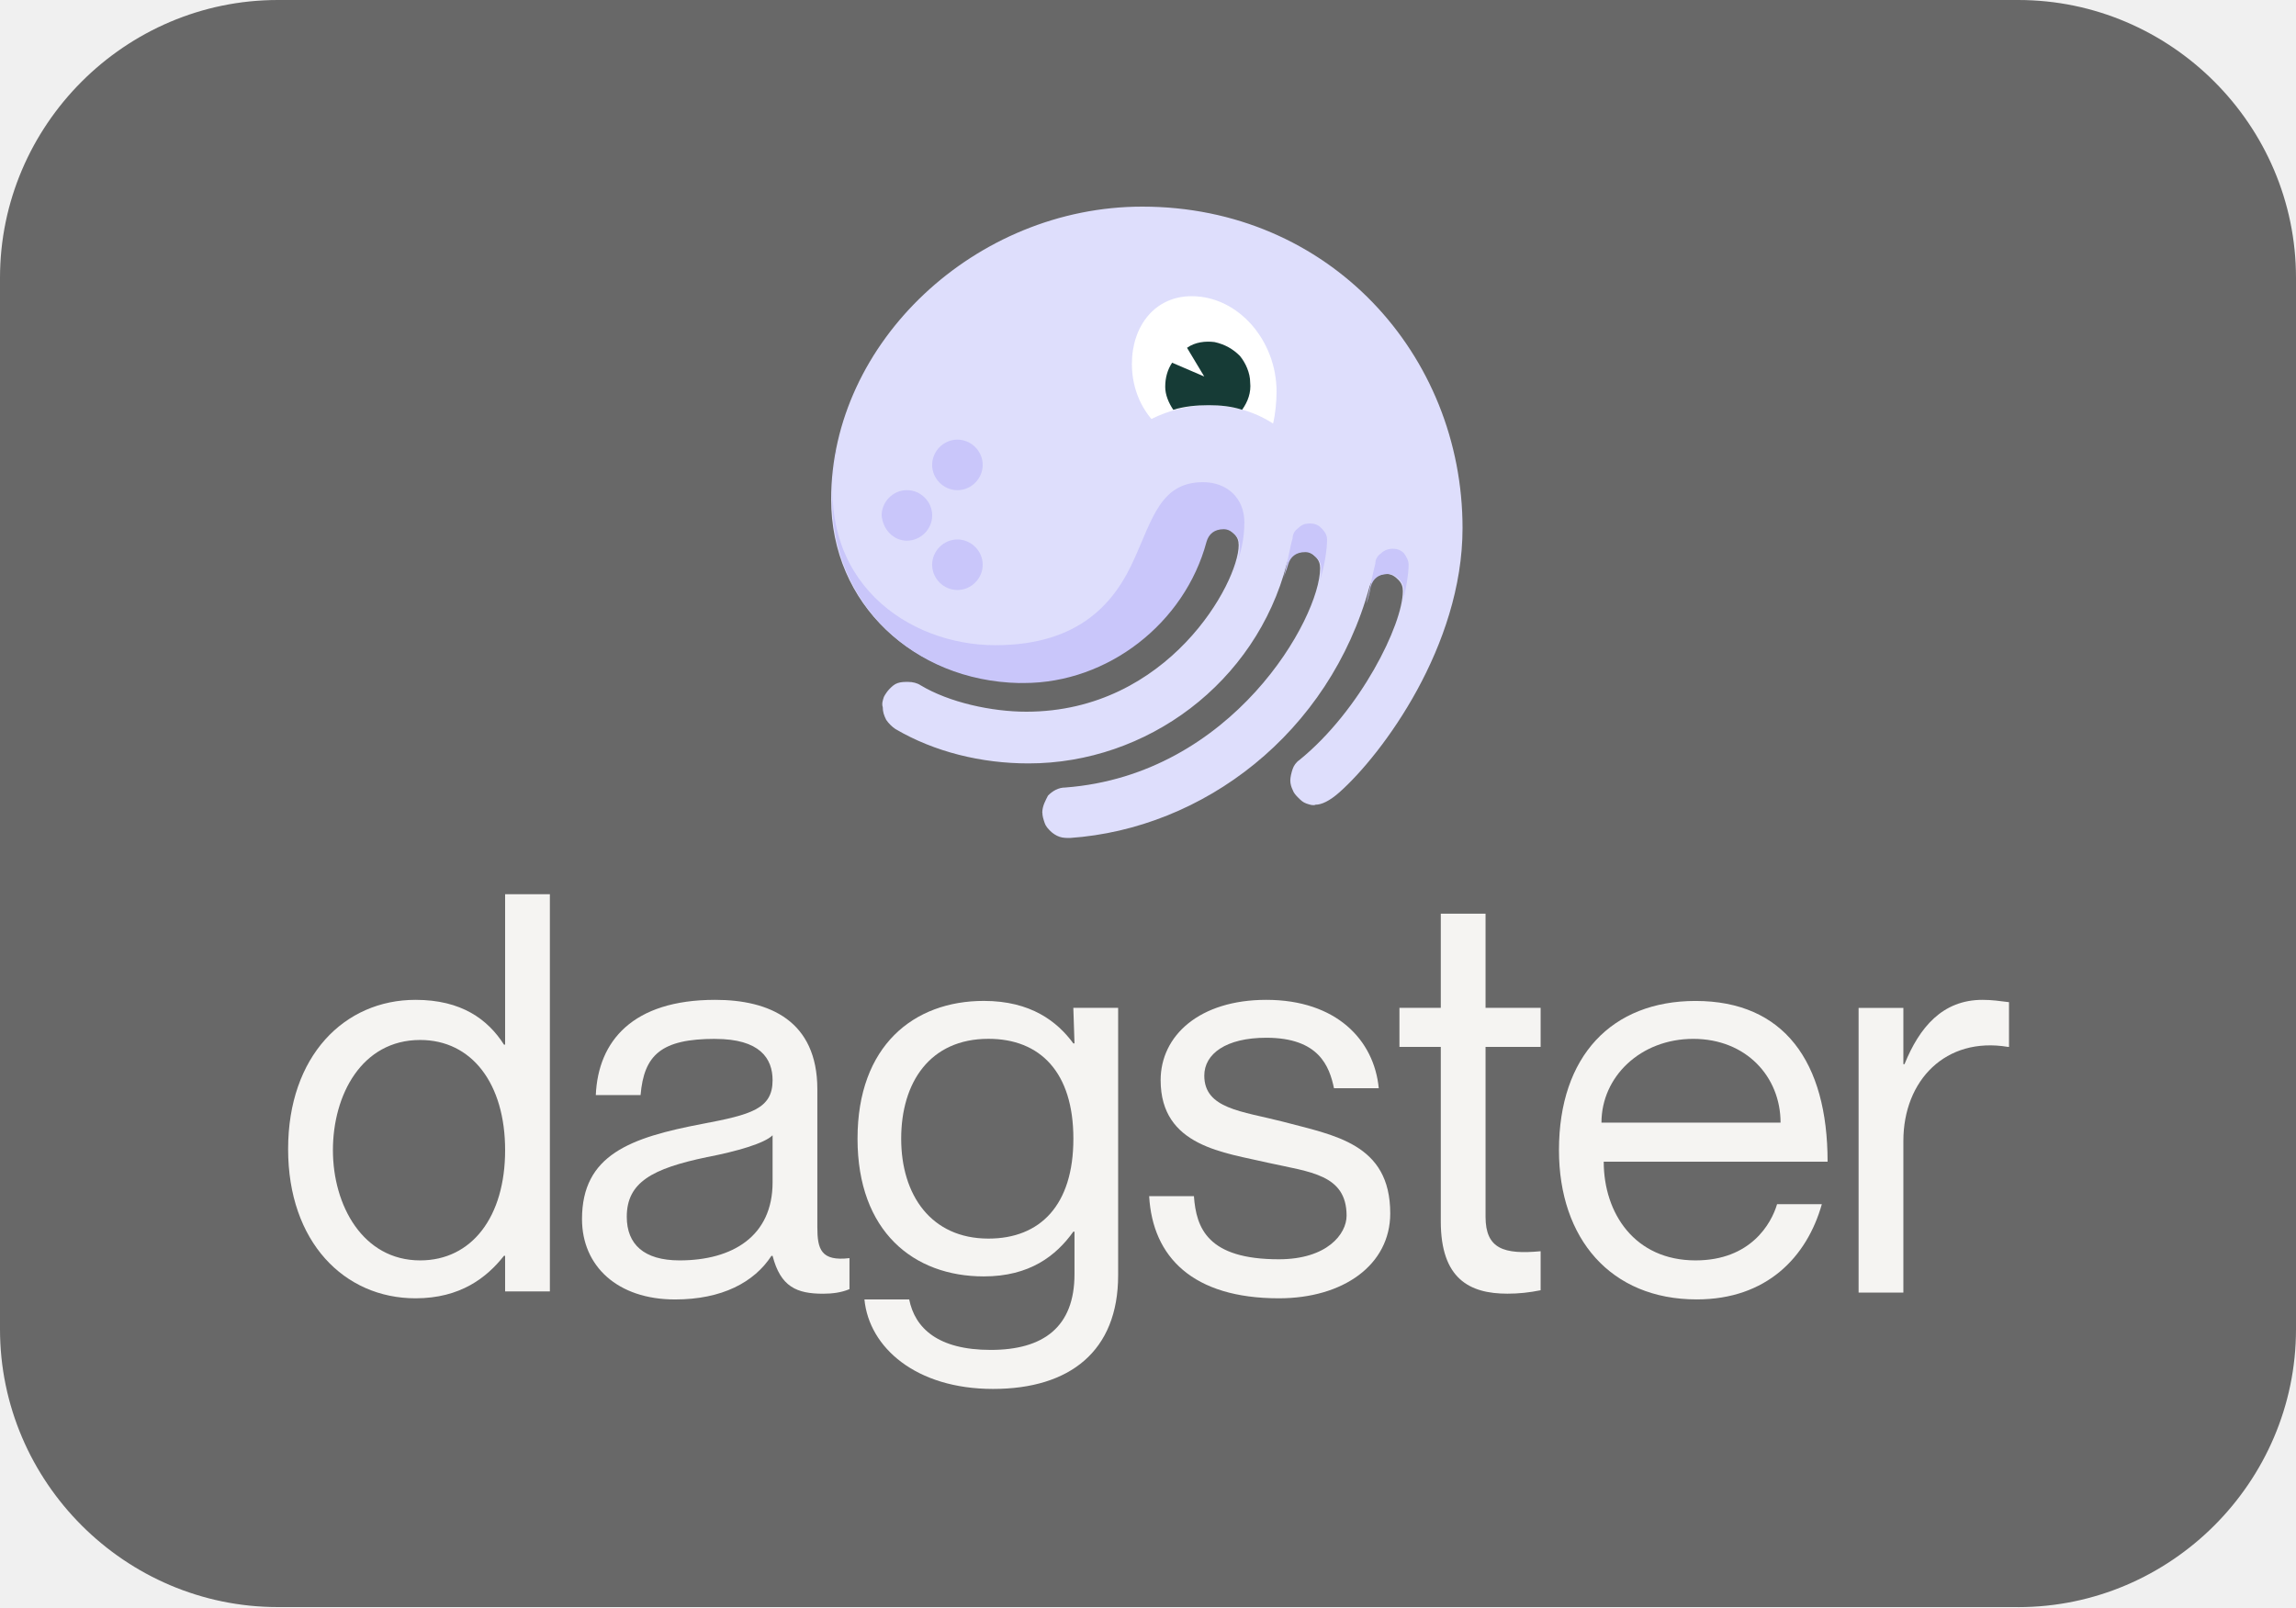
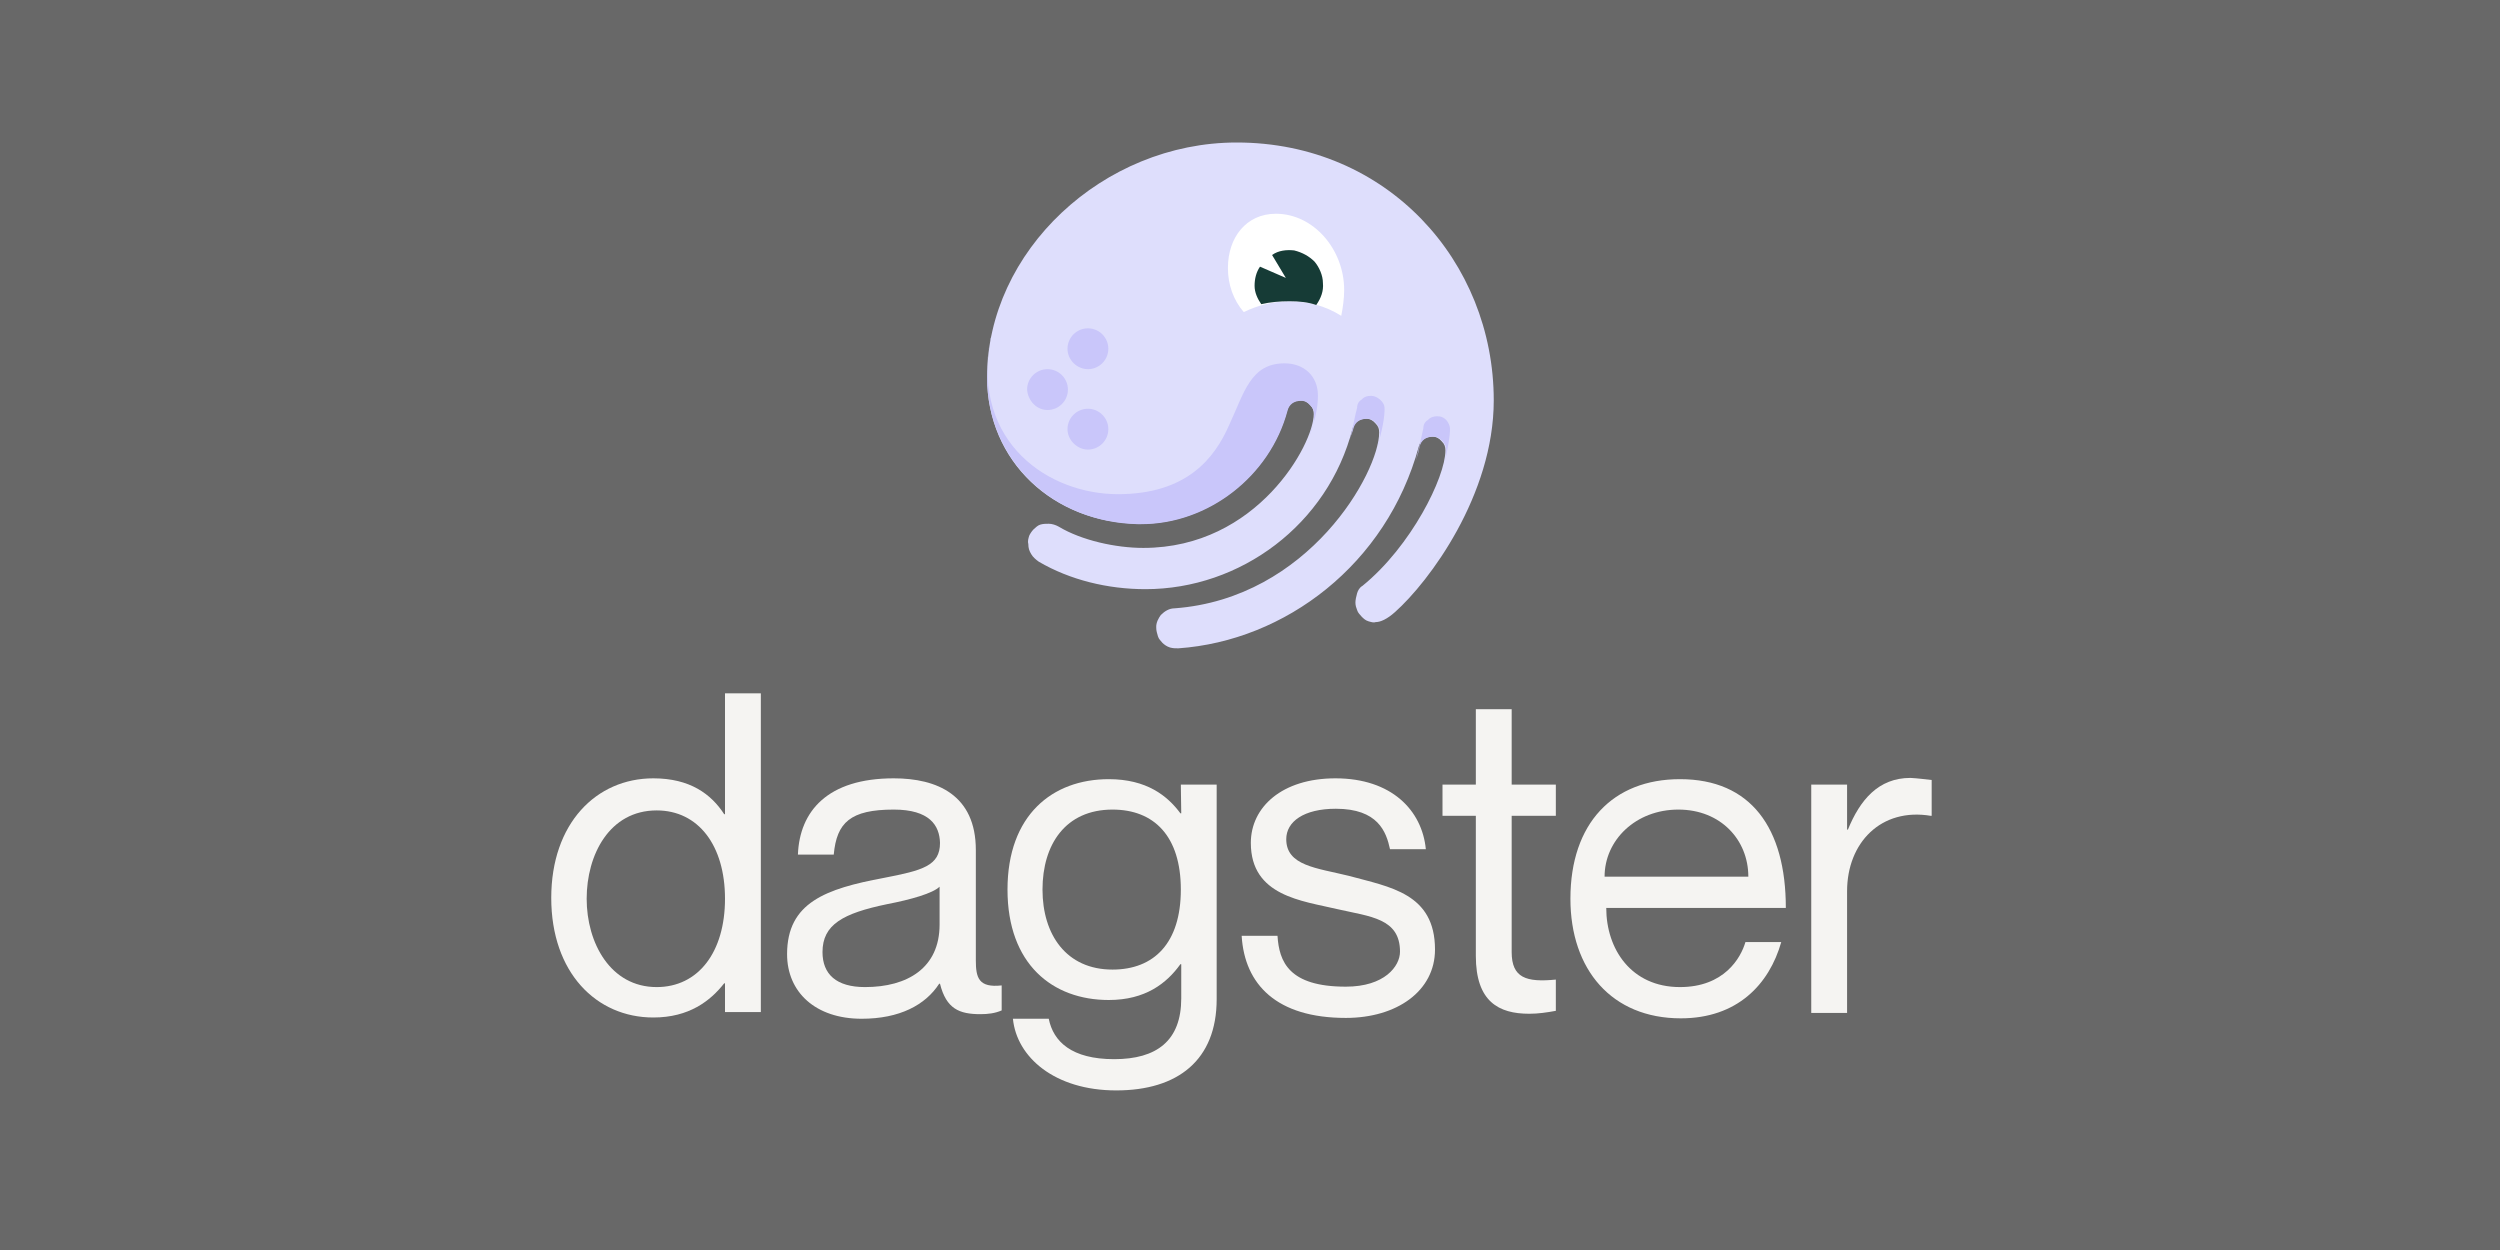
- <svg xmlns="http://www.w3.org/2000/svg" id="Layer_1" viewBox="0 0 496 347.2">
-   <defs>
-     <style>.cls-1{fill:#f5f4f2;}.cls-2{fill:#fff;}.cls-3{fill:#686868;}.cls-4{fill:#c9c6fa;}.cls-5{fill:#dedefc;}.cls-6{fill:#163b36;}</style>
-   </defs>
-   <path class="cls-3" d="m435.98,347.2H60.02c-32.98,0-60.02-27.03-60.02-60.02V60.02C0,27.03,27.03,0,60.02,0h375.97C468.97,0,496,27.03,496,60.02v227.17c0,32.98-27.03,60.02-60.02,60.02Z" />
-   <path class="cls-1" d="m109.12,193.19h9.67v85.81h-9.67v-7.69h-.25c-3.72,4.71-9.42,9.18-19.1,9.18-15.38,0-27.53-12.15-27.53-32.24s12.15-32.24,27.53-32.24c9.92,0,15.62,4.22,19.1,9.67h.25v-32.49Zm0,55.3c0-14.38-7.19-23.81-18.35-23.81-12.65,0-18.85,11.9-18.85,23.81s6.45,23.81,18.85,23.81c11.16,0,18.35-9.42,18.35-23.81Z" />
-   <path class="cls-1" d="m154.5,224.44c-11.66,0-15.38,3.47-16.12,12.15h-9.67c.5-11.66,7.94-20.58,25.79-20.58,11.66,0,22.07,4.46,22.07,19.34v29.76c0,4.71.74,7.44,6.94,6.7v6.7c-1.74.74-3.72.99-5.7.99-5.7,0-9.18-1.49-10.91-8.18h-.25c-3.72,5.7-10.66,9.42-20.83,9.42-12.4,0-20.09-7.19-20.09-17.36,0-13.89,10.42-17.61,26.04-20.58,10.42-1.98,15.13-3.22,15.13-9.42,0-4.71-2.73-8.93-12.4-8.93Zm12.4,31v-10.17c-1.74,1.74-7.69,3.47-14.14,4.71-11.9,2.48-17.36,5.46-17.36,12.9,0,5.95,3.72,9.42,11.41,9.42,11.41,0,20.09-5.21,20.09-16.86Z" />
-   <path class="cls-1" d="m231.88,217.74h9.67v57.78c0,16.37-10.42,24.55-27.03,24.55s-26.78-8.93-27.78-19.34h9.67c1.24,6.2,6.2,10.91,17.61,10.91s18.1-4.96,18.1-16.37v-9.18h-.25c-3.72,5.21-9.42,9.67-19.34,9.67-15.13,0-27.28-9.67-27.28-29.76s12.15-29.76,27.28-29.76c10.17,0,15.87,4.46,19.34,9.18h.25s-.25-7.69-.25-7.69Zm0,28.27c0-14.38-7.19-21.58-18.35-21.58-12.65,0-18.85,9.42-18.85,21.58s6.45,21.58,18.85,21.58c11.16,0,18.35-7.19,18.35-21.58h0Z" />
-   <path class="cls-1" d="m300.33,262.14c0,11.16-10.17,18.35-24.06,18.35-18.6,0-27.28-8.93-28.02-22.07h9.67c.5,6.94,2.98,13.64,18.35,13.64,10.42,0,14.63-5.46,14.63-9.42,0-8.93-7.94-9.42-16.86-11.41-9.42-2.23-23.31-3.47-23.31-17.86,0-9.67,8.43-17.36,22.82-17.36,15.13,0,23.31,8.68,24.3,19.1h-9.67c-.99-4.71-3.22-10.91-14.63-10.91-8.68,0-13.39,3.47-13.39,8.18,0,7.19,8.18,7.69,16.86,9.92,11.16,2.98,23.31,4.71,23.31,19.84Z" />
-   <path class="cls-1" d="m332.82,226.18h-11.9v36.7c0,6.94,3.97,8.18,11.9,7.44v8.43c-2.48.5-4.71.74-7.19.74-8.18,0-14.38-3.22-14.38-15.62v-37.7h-8.93v-8.43h8.93v-20.34h9.67v20.34h11.9s0,8.43,0,8.43Z" />
-   <path class="cls-1" d="m383.9,260.15h9.67c-3.22,11.41-11.9,20.58-27.03,20.58-18.6,0-29.76-13.14-29.76-32.24,0-20.34,11.41-32.24,29.51-32.24,19.1,0,28.52,13.14,28.52,34.72h-48.36c0,11.16,6.7,21.33,19.84,21.33,11.9,0,16.37-7.94,17.61-12.15Zm-37.94-17.61h38.69c0-9.92-7.44-18.1-18.85-18.1s-19.84,8.18-19.84,18.1Z" />
-   <path class="cls-1" d="m434,216.5v9.67h-.25c-13.39-2.23-22.57,7.19-22.57,20.34v32.74h-9.67v-61.5h9.67v12.15h.25c3.22-7.94,8.18-13.89,16.86-13.89,1.98,0,3.72.25,5.7.5h0Z" />
-   <path class="cls-5" d="m225.18,175.58c0,.74.25,1.49.5,2.23s.74,1.24,1.24,1.74,1.24.99,1.98,1.24,1.49.25,2.23.25c28.77-1.98,56.05-22.57,64.73-54.31.5-1.74,1.74-2.73,3.72-2.73.99,0,1.74.5,2.48,1.24s.99,1.49.99,2.48c0,7.19-9.18,25.79-22.32,36.46-.74.5-1.24,1.24-1.49,1.98s-.5,1.74-.5,2.48.25,1.49.5,1.98c.25.74.74,1.24,1.24,1.74s.99.99,1.74,1.24c.74.25,1.49.5,1.98.25,1.24,0,2.98-.74,5.21-2.73,9.18-8.18,26.54-31.5,26.54-57.04,0-37.45-28.77-69.44-69.19-69.44-35.96,0-67.21,29.26-67.21,63.24,0,22.57,17.86,39.43,41.42,39.43,18.1,0,34.72-12.9,39.43-30.5.5-1.74,1.74-2.73,3.72-2.73.99,0,1.74.5,2.48,1.24s.99,1.49.99,2.48c0,7.94-15.13,35.96-45.88,35.96-7.44,0-16.62-1.98-22.82-5.7-.74-.5-1.74-.74-2.73-.74-.74,0-1.49,0-2.23.25s-1.24.74-1.74,1.24-.99,1.24-1.24,1.74c-.25.74-.5,1.49-.25,2.23,0,.99.25,1.74.74,2.73.5.74,1.24,1.49,1.98,1.98,8.43,4.96,18.6,7.44,28.77,7.44,25.54,0,49.1-17.36,55.8-43.15.5-1.74,1.74-2.73,3.72-2.73.99,0,1.74.5,2.48,1.24s.99,1.49.99,2.48c0,10.66-18.85,44.64-55.06,47.37-1.49,0-2.73.74-3.72,1.74-.5.99-1.24,2.23-1.24,3.72h0Z" />
-   <path class="cls-2" d="m261.14,87.54c4.96,0,9.67,1.24,13.89,3.97.5-2.23.74-4.71.74-6.94,0-10.91-8.18-20.58-18.35-20.58-7.94,0-12.9,6.45-12.9,14.63,0,4.46,1.49,8.68,4.22,11.9,3.97-1.98,8.18-2.98,12.4-2.98h0Z" />
-   <path class="cls-4" d="m284.7,126.98c1.49-4.71,1.98-8.18,1.98-10.42,0-.99-.5-1.74-1.24-2.48s-1.49-.99-2.48-.99-1.74.25-2.48.99c-.74.5-1.24,1.24-1.24,2.23-.5,1.49-1.24,5.95-1.98,8.68.25-.99.74-1.98.99-2.98.5-1.74,1.74-2.73,3.72-2.73.99,0,1.74.5,2.48,1.24s.99,1.49.99,2.48c0,1.24-.25,2.73-.74,3.97h0Z" />
-   <path class="cls-4" d="m304.3,122.02c0-.99-.5-1.74-.99-2.48-.74-.74-1.49-.99-2.48-.99-.74,0-1.74.25-2.48.99-.74.5-1.24,1.24-1.24,2.23-.5,1.74-1.24,5.95-1.98,8.68h0c.5-1.24.74-2.48.99-3.72.5-1.74,1.74-2.73,3.72-2.73.99,0,1.74.5,2.48,1.24s.99,1.49.99,2.48c0,1.24-.25,2.23-.5,3.47.99-4.22,1.49-7.19,1.49-9.18Z" />
-   <path class="cls-6" d="m261.14,87.54c2.48,0,4.96.25,7.19.99,1.24-1.74,1.98-3.72,1.74-5.95,0-1.98-.99-4.22-2.23-5.7-1.49-1.49-3.22-2.48-5.46-2.98-1.98-.25-4.22,0-5.95,1.24l3.72,6.2-6.94-2.98c-.99,1.49-1.49,3.22-1.49,5.21,0,1.74.74,3.47,1.74,4.96,2.48-.74,4.96-.99,7.69-.99h0Z" />
-   <path class="cls-4" d="m206.83,127.47c2.98,0,5.46-2.48,5.46-5.46s-2.48-5.46-5.46-5.46-5.46,2.48-5.46,5.46,2.48,5.46,5.46,5.46Z" />
-   <path class="cls-4" d="m206.83,105.9c2.98,0,5.46-2.48,5.46-5.46s-2.48-5.46-5.46-5.46-5.46,2.48-5.46,5.46,2.48,5.46,5.46,5.46Z" />
-   <path class="cls-4" d="m195.92,116.81c2.98,0,5.46-2.48,5.46-5.46s-2.48-5.46-5.46-5.46-5.46,2.48-5.46,5.46c.25,2.98,2.48,5.46,5.46,5.46Z" />
-   <path class="cls-4" d="m220.22,147.56h.99c18.1,0,34.72-12.9,39.43-30.5.5-1.74,1.74-2.73,3.72-2.73.99,0,1.74.5,2.48,1.24s.99,1.49.99,2.48c0,1.98-.5,3.72-1.24,5.46.25-.25.25-.5.25-.74,1.24-3.22,1.98-6.45,1.98-9.92,0-5.21-3.72-8.68-8.93-8.68-9.18,0-10.91,7.94-14.88,16.62-3.97,8.93-11.41,18.6-30.01,18.6s-39.18-13.64-34.47-41.17c0-.25,0-.74.25-.99-.74,3.47-.99,7.19-.99,10.91,0,22.07,17.36,38.94,40.42,39.43Z" />
+ <svg xmlns="http://www.w3.org/2000/svg" version="1.1" id="Layer_1" x="0px" y="0px" viewBox="0 0 600 300" style="enable-background:new 0 0 600 300;" xml:space="preserve">
+   <style type="text/css">
+ 	.st0{fill:#686868;}
+ 	.st1{fill:#F5F4F2;}
+ 	.st2{fill:#DEDEFC;}
+ 	.st3{fill:#FFFFFF;}
+ 	.st4{fill:#C9C6FA;}
+ 	.st5{fill:#163B36;}
+ </style>
+   <rect class="st0" width="600" height="300" />
+   <path class="st1" d="M174,166.4h8.6v76.5H174v-6.9h-0.2c-3.3,4.2-8.4,8.2-17,8.2c-13.7,0-24.5-10.8-24.5-28.7s10.8-28.7,24.5-28.7  c8.8,0,13.9,3.8,17,8.6h0.2V166.4L174,166.4z M174,215.7c0-12.8-6.4-21.2-16.4-21.2c-11.3,0-16.8,10.6-16.8,21.2s5.7,21.2,16.8,21.2  C167.6,236.9,174,228.5,174,215.7L174,215.7z" />
+   <path class="st1" d="M214.5,194.3c-10.4,0-13.7,3.1-14.4,10.8h-8.6c0.4-10.4,7.1-18.3,23-18.3c10.4,0,19.7,4,19.7,17.2v26.5  c0,4.2,0.7,6.6,6.2,6v6c-1.6,0.7-3.3,0.9-5.1,0.9c-5.1,0-8.2-1.3-9.7-7.3h-0.2c-3.3,5.1-9.5,8.4-18.6,8.4  c-11.1,0-17.9-6.4-17.9-15.5c0-12.4,9.3-15.7,23.2-18.3c9.3-1.8,13.5-2.9,13.5-8.4C225.5,198.1,223.1,194.3,214.5,194.3L214.5,194.3  z M225.5,221.9v-9.1c-1.6,1.6-6.9,3.1-12.6,4.2c-10.6,2.2-15.5,4.9-15.5,11.5c0,5.3,3.3,8.4,10.2,8.4  C217.8,236.9,225.5,232.3,225.5,221.9L225.5,221.9z" />
+   <path class="st1" d="M283.4,188.3h8.6v51.5c0,14.6-9.3,21.9-24.1,21.9c-14.8,0-23.9-8-24.8-17.2h8.6c1.1,5.5,5.5,9.7,15.7,9.7  s16.1-4.4,16.1-14.6v-8.2h-0.2c-3.3,4.6-8.4,8.6-17.2,8.6c-13.5,0-24.3-8.6-24.3-26.5s10.8-26.5,24.3-26.5c9.1,0,14.1,4,17.2,8.2  h0.2L283.4,188.3L283.4,188.3z M283.4,213.5c0-12.8-6.4-19.2-16.4-19.2c-11.3,0-16.8,8.4-16.8,19.2c0,10.8,5.7,19.2,16.8,19.2  C277,232.7,283.4,226.3,283.4,213.5L283.4,213.5L283.4,213.5z" />
+   <path class="st1" d="M344.4,227.9c0,9.9-9.1,16.4-21.4,16.4c-16.6,0-24.3-8-25-19.7h8.6c0.4,6.2,2.7,12.2,16.4,12.2  c9.3,0,13-4.9,13-8.4c0-8-7.1-8.4-15-10.2c-8.4-2-20.8-3.1-20.8-15.9c0-8.6,7.5-15.5,20.3-15.5c13.5,0,20.8,7.7,21.7,17h-8.6  c-0.9-4.2-2.9-9.7-13-9.7c-7.7,0-11.9,3.1-11.9,7.3c0,6.4,7.3,6.9,15,8.8C333.6,212.9,344.4,214.4,344.4,227.9L344.4,227.9z" />
+   <path class="st1" d="M373.4,195.8h-10.6v32.7c0,6.2,3.5,7.3,10.6,6.6v7.5c-2.2,0.4-4.2,0.7-6.4,0.7c-7.3,0-12.8-2.9-12.8-13.9v-33.6  h-8v-7.5h8v-18.1h8.6v18.1h10.6V195.8L373.4,195.8z" />
+   <path class="st1" d="M418.9,226.1h8.6c-2.9,10.2-10.6,18.3-24.1,18.3c-16.6,0-26.5-11.7-26.5-28.7c0-18.1,10.2-28.7,26.3-28.7  c17,0,25.4,11.7,25.4,30.9h-43.1c0,9.9,6,19,17.7,19C413.8,236.9,417.8,229.9,418.9,226.1L418.9,226.1z M385.1,210.4h34.5  c0-8.8-6.6-16.1-16.8-16.1S385.1,201.6,385.1,210.4z" />
+   <path class="st1" d="M463.6,187.2v8.6h-0.2c-11.9-2-20.1,6.4-20.1,18.1v29.2h-8.6v-54.8h8.6v10.8h0.2c2.9-7.1,7.3-12.4,15-12.4  C460.3,186.8,461.8,187,463.6,187.2L463.6,187.2L463.6,187.2z" />
+   <path class="st2" d="M277.5,150.7c0,0.7,0.2,1.3,0.4,2c0.2,0.7,0.7,1.1,1.1,1.6c0.4,0.4,1.1,0.9,1.8,1.1c0.7,0.2,1.3,0.2,2,0.2  c25.6-1.8,50-20.1,57.7-48.4c0.4-1.6,1.6-2.4,3.3-2.4c0.9,0,1.6,0.4,2.2,1.1c0.7,0.7,0.9,1.3,0.9,2.2c0,6.4-8.2,23-19.9,32.5  c-0.7,0.4-1.1,1.1-1.3,1.8c-0.2,0.7-0.4,1.6-0.4,2.2c0,0.7,0.2,1.3,0.4,1.8c0.2,0.7,0.7,1.1,1.1,1.6c0.4,0.4,0.9,0.9,1.6,1.1  c0.7,0.2,1.3,0.4,1.8,0.2c1.1,0,2.7-0.7,4.6-2.4c8.2-7.3,23.7-28.1,23.7-50.8c0-33.4-25.6-61.9-61.7-61.9  c-32.1,0-59.9,26.1-59.9,56.4c0,20.1,15.9,35.1,36.9,35.1c16.1,0,30.9-11.5,35.1-27.2c0.4-1.6,1.6-2.4,3.3-2.4  c0.9,0,1.6,0.4,2.2,1.1c0.7,0.7,0.9,1.3,0.9,2.2c0,7.1-13.5,32.1-40.9,32.1c-6.6,0-14.8-1.8-20.3-5.1c-0.7-0.4-1.6-0.7-2.4-0.7  c-0.7,0-1.3,0-2,0.2c-0.7,0.2-1.1,0.7-1.6,1.1c-0.4,0.4-0.9,1.1-1.1,1.6c-0.2,0.7-0.4,1.3-0.2,2c0,0.9,0.2,1.6,0.7,2.4  c0.4,0.7,1.1,1.3,1.8,1.8c7.5,4.4,16.6,6.6,25.6,6.6c22.8,0,43.8-15.5,49.7-38.5c0.4-1.6,1.6-2.4,3.3-2.4c0.9,0,1.6,0.4,2.2,1.1  c0.7,0.7,0.9,1.3,0.9,2.2c0,9.5-16.8,39.8-49.1,42.2c-1.3,0-2.4,0.7-3.3,1.6C278.1,148.3,277.4,149.4,277.5,150.7L277.5,150.7  L277.5,150.7z" />
+   <path class="st3" d="M309.5,72.3c4.4,0,8.6,1.1,12.4,3.5c0.4-2,0.7-4.2,0.7-6.2c0-9.7-7.3-18.3-16.4-18.3c-7.1,0-11.5,5.7-11.5,13  c0,4,1.3,7.7,3.8,10.6C302,73.2,305.8,72.3,309.5,72.3C309.5,72.3,309.5,72.3,309.5,72.3z" />
+   <path class="st4" d="M330.5,107.4c1.3-4.2,1.8-7.3,1.8-9.3c0-0.9-0.4-1.6-1.1-2.2S329.8,95,329,95s-1.6,0.2-2.2,0.9  c-0.7,0.4-1.1,1.1-1.1,2c-0.4,1.3-1.1,5.3-1.8,7.7c0.2-0.9,0.7-1.8,0.9-2.7c0.4-1.6,1.6-2.4,3.3-2.4c0.9,0,1.6,0.4,2.2,1.1  s0.9,1.3,0.9,2.2C331.2,105,331,106.3,330.5,107.4L330.5,107.4L330.5,107.4z" />
+   <path class="st4" d="M348,103c0-0.9-0.4-1.6-0.9-2.2c-0.7-0.7-1.3-0.9-2.2-0.9c-0.7,0-1.6,0.2-2.2,0.9c-0.7,0.4-1.1,1.1-1.1,2  c-0.4,1.6-1.1,5.3-1.8,7.7l0,0c0.4-1.1,0.7-2.2,0.9-3.3c0.4-1.6,1.6-2.4,3.3-2.4c0.9,0,1.6,0.4,2.2,1.1c0.7,0.7,0.9,1.3,0.9,2.2  c0,1.1-0.2,2-0.4,3.1C347.5,107.4,348,104.8,348,103L348,103z" />
+   <path class="st5" d="M309.5,72.3c2.2,0,4.4,0.2,6.4,0.9c1.1-1.6,1.8-3.3,1.6-5.3c0-1.8-0.9-3.8-2-5.1c-1.3-1.3-2.9-2.2-4.9-2.7  c-1.8-0.2-3.8,0-5.3,1.1l3.3,5.5l-6.2-2.7c-0.9,1.3-1.3,2.9-1.3,4.6c0,1.6,0.7,3.1,1.6,4.4C304.9,72.5,307.1,72.3,309.5,72.3  L309.5,72.3L309.5,72.3z" />
+   <path class="st4" d="M261.1,107.9c2.7,0,4.9-2.2,4.9-4.9c0-2.7-2.2-4.9-4.9-4.9s-4.9,2.2-4.9,4.9  C256.2,105.6,258.5,107.9,261.1,107.9z" />
+   <path class="st4" d="M261.1,88.6c2.7,0,4.9-2.2,4.9-4.9s-2.2-4.9-4.9-4.9s-4.9,2.2-4.9,4.9S258.5,88.6,261.1,88.6z" />
+   <path class="st4" d="M251.4,98.4c2.7,0,4.9-2.2,4.9-4.9s-2.2-4.9-4.9-4.9c-2.7,0-4.9,2.2-4.9,4.9C246.7,96.1,248.7,98.4,251.4,98.4z  " />
+   <path class="st4" d="M273,125.8h0.9c16.1,0,30.9-11.5,35.1-27.2c0.4-1.6,1.6-2.4,3.3-2.4c0.9,0,1.6,0.4,2.2,1.1  c0.7,0.7,0.9,1.3,0.9,2.2c0,1.8-0.4,3.3-1.1,4.9c0.2-0.2,0.2-0.4,0.2-0.7c1.1-2.9,1.8-5.7,1.8-8.8c0-4.6-3.3-7.7-8-7.7  c-8.2,0-9.7,7.1-13.3,14.8c-3.5,8-10.2,16.6-26.7,16.6s-34.9-12.2-30.7-36.7c0-0.2,0-0.7,0.2-0.9c-0.7,3.1-0.9,6.4-0.9,9.7  C237,110.3,252.5,125.3,273,125.8L273,125.8z" />
</svg>
